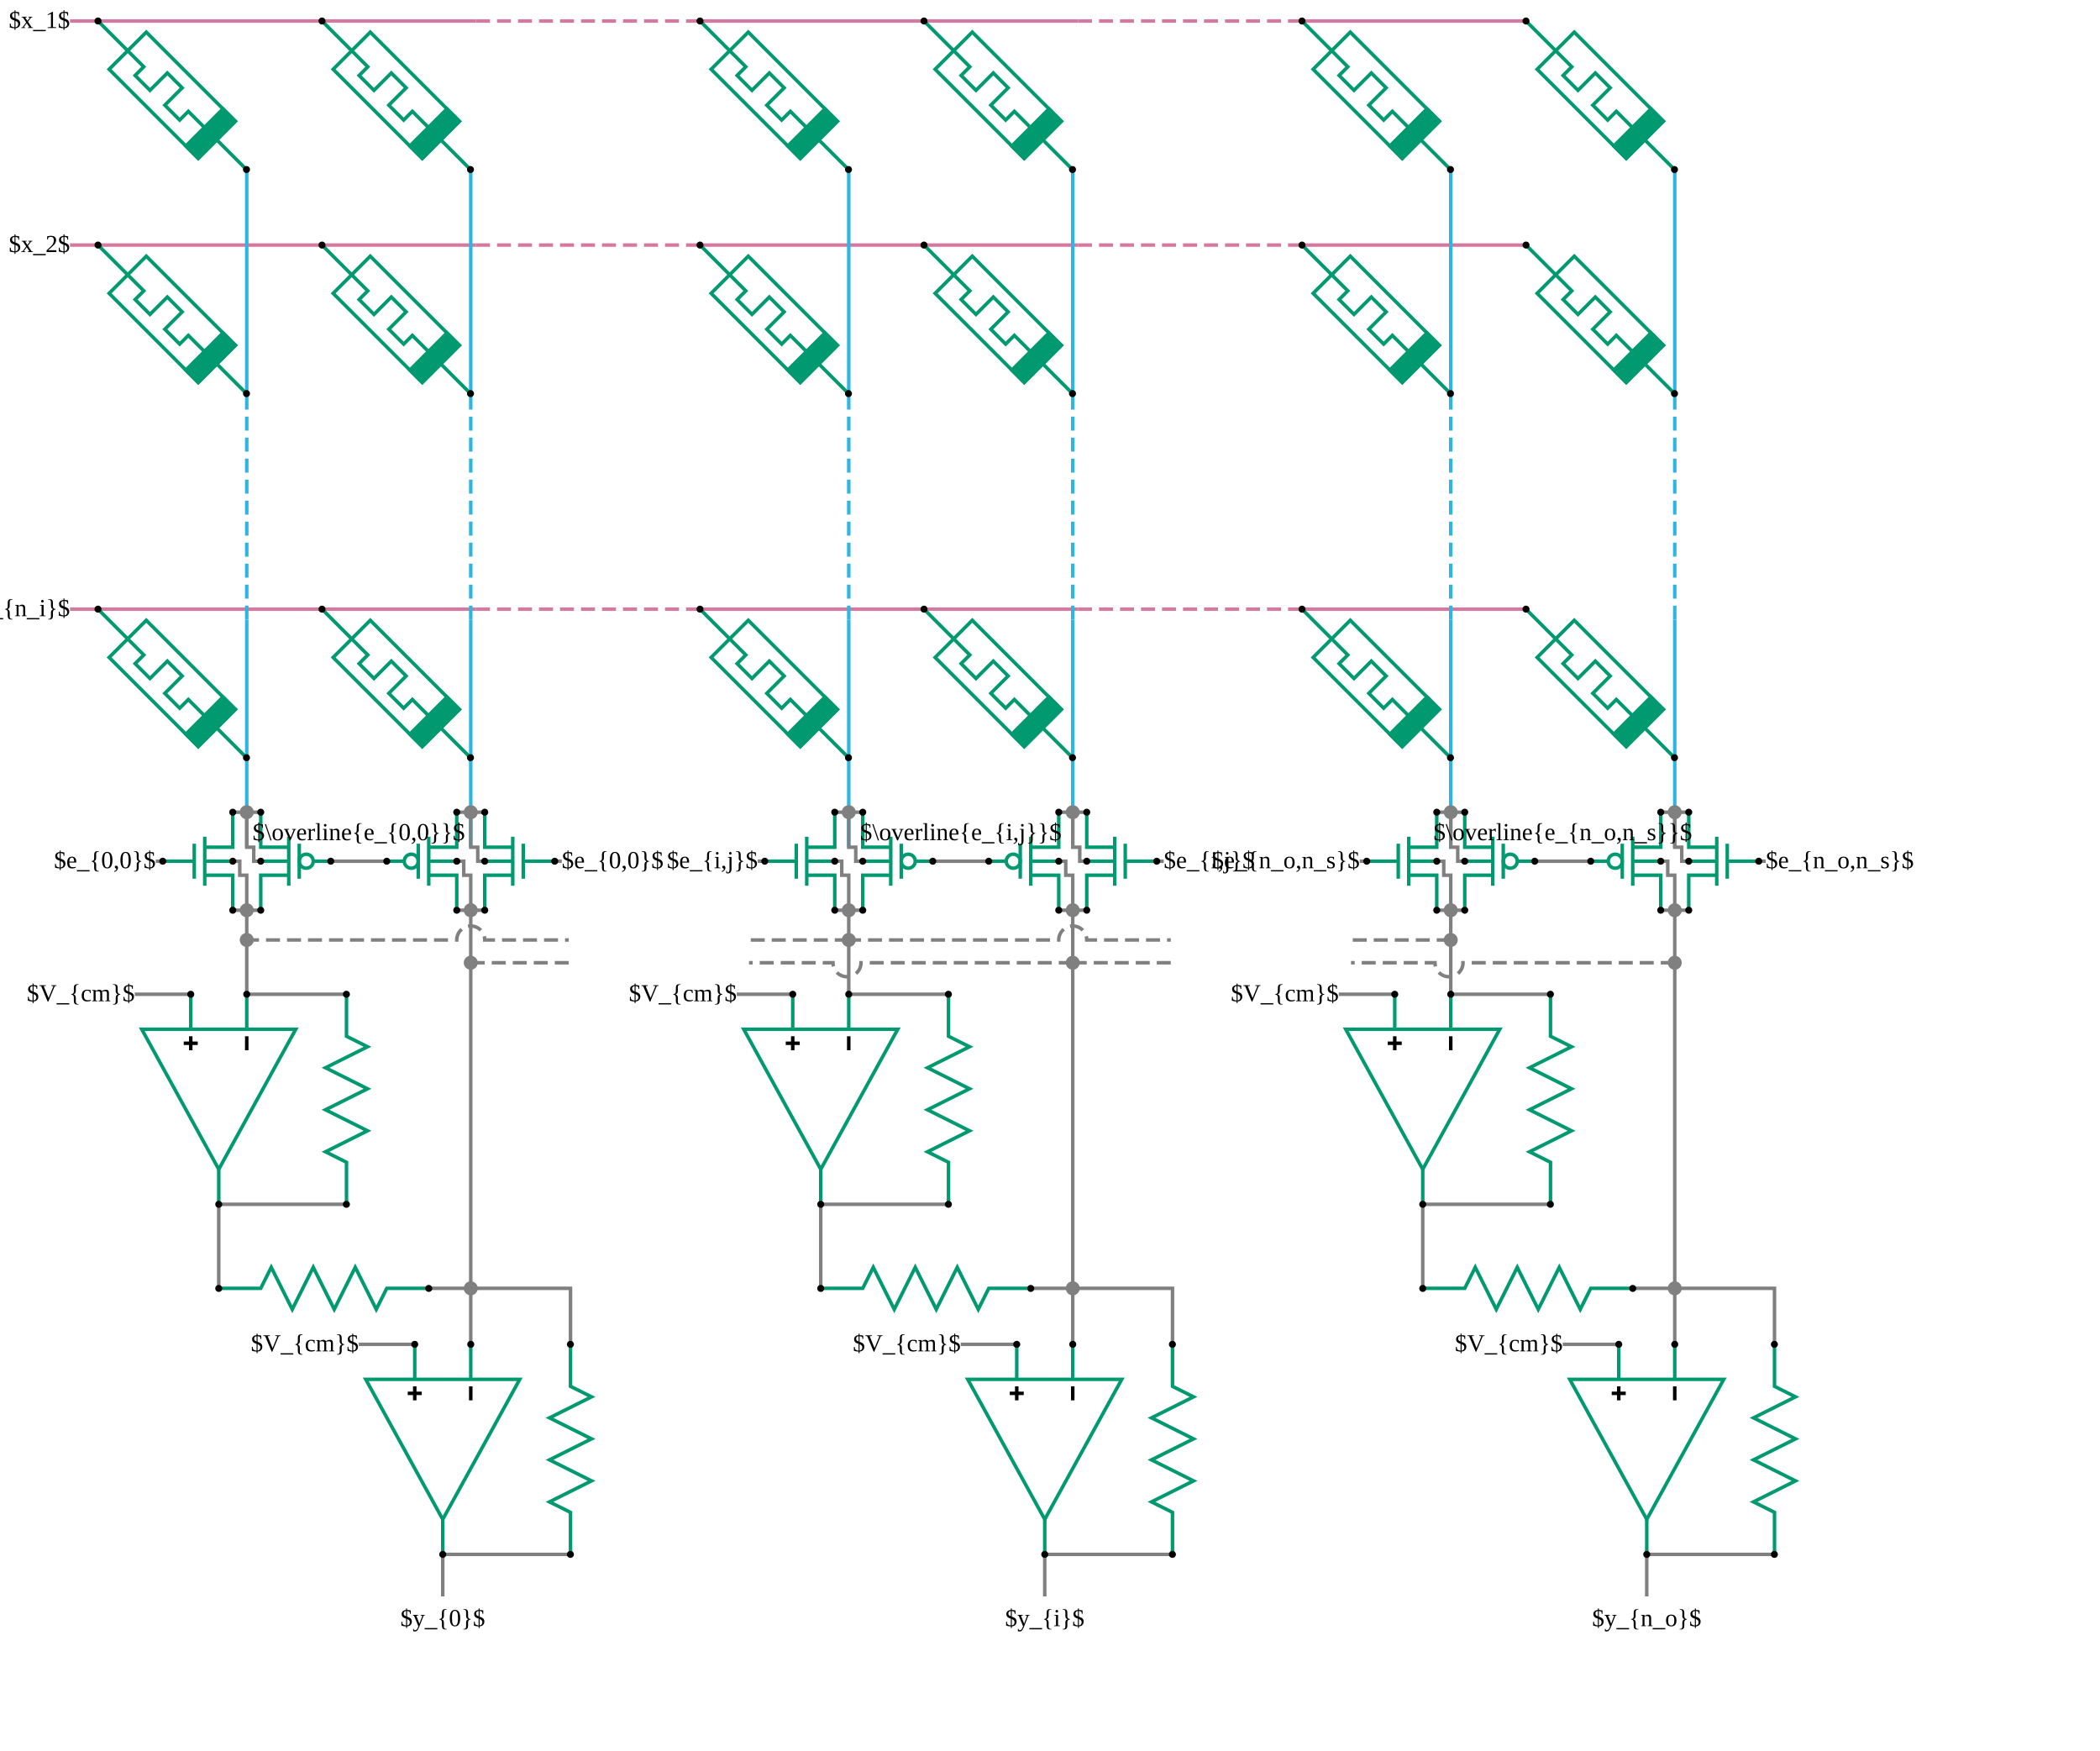
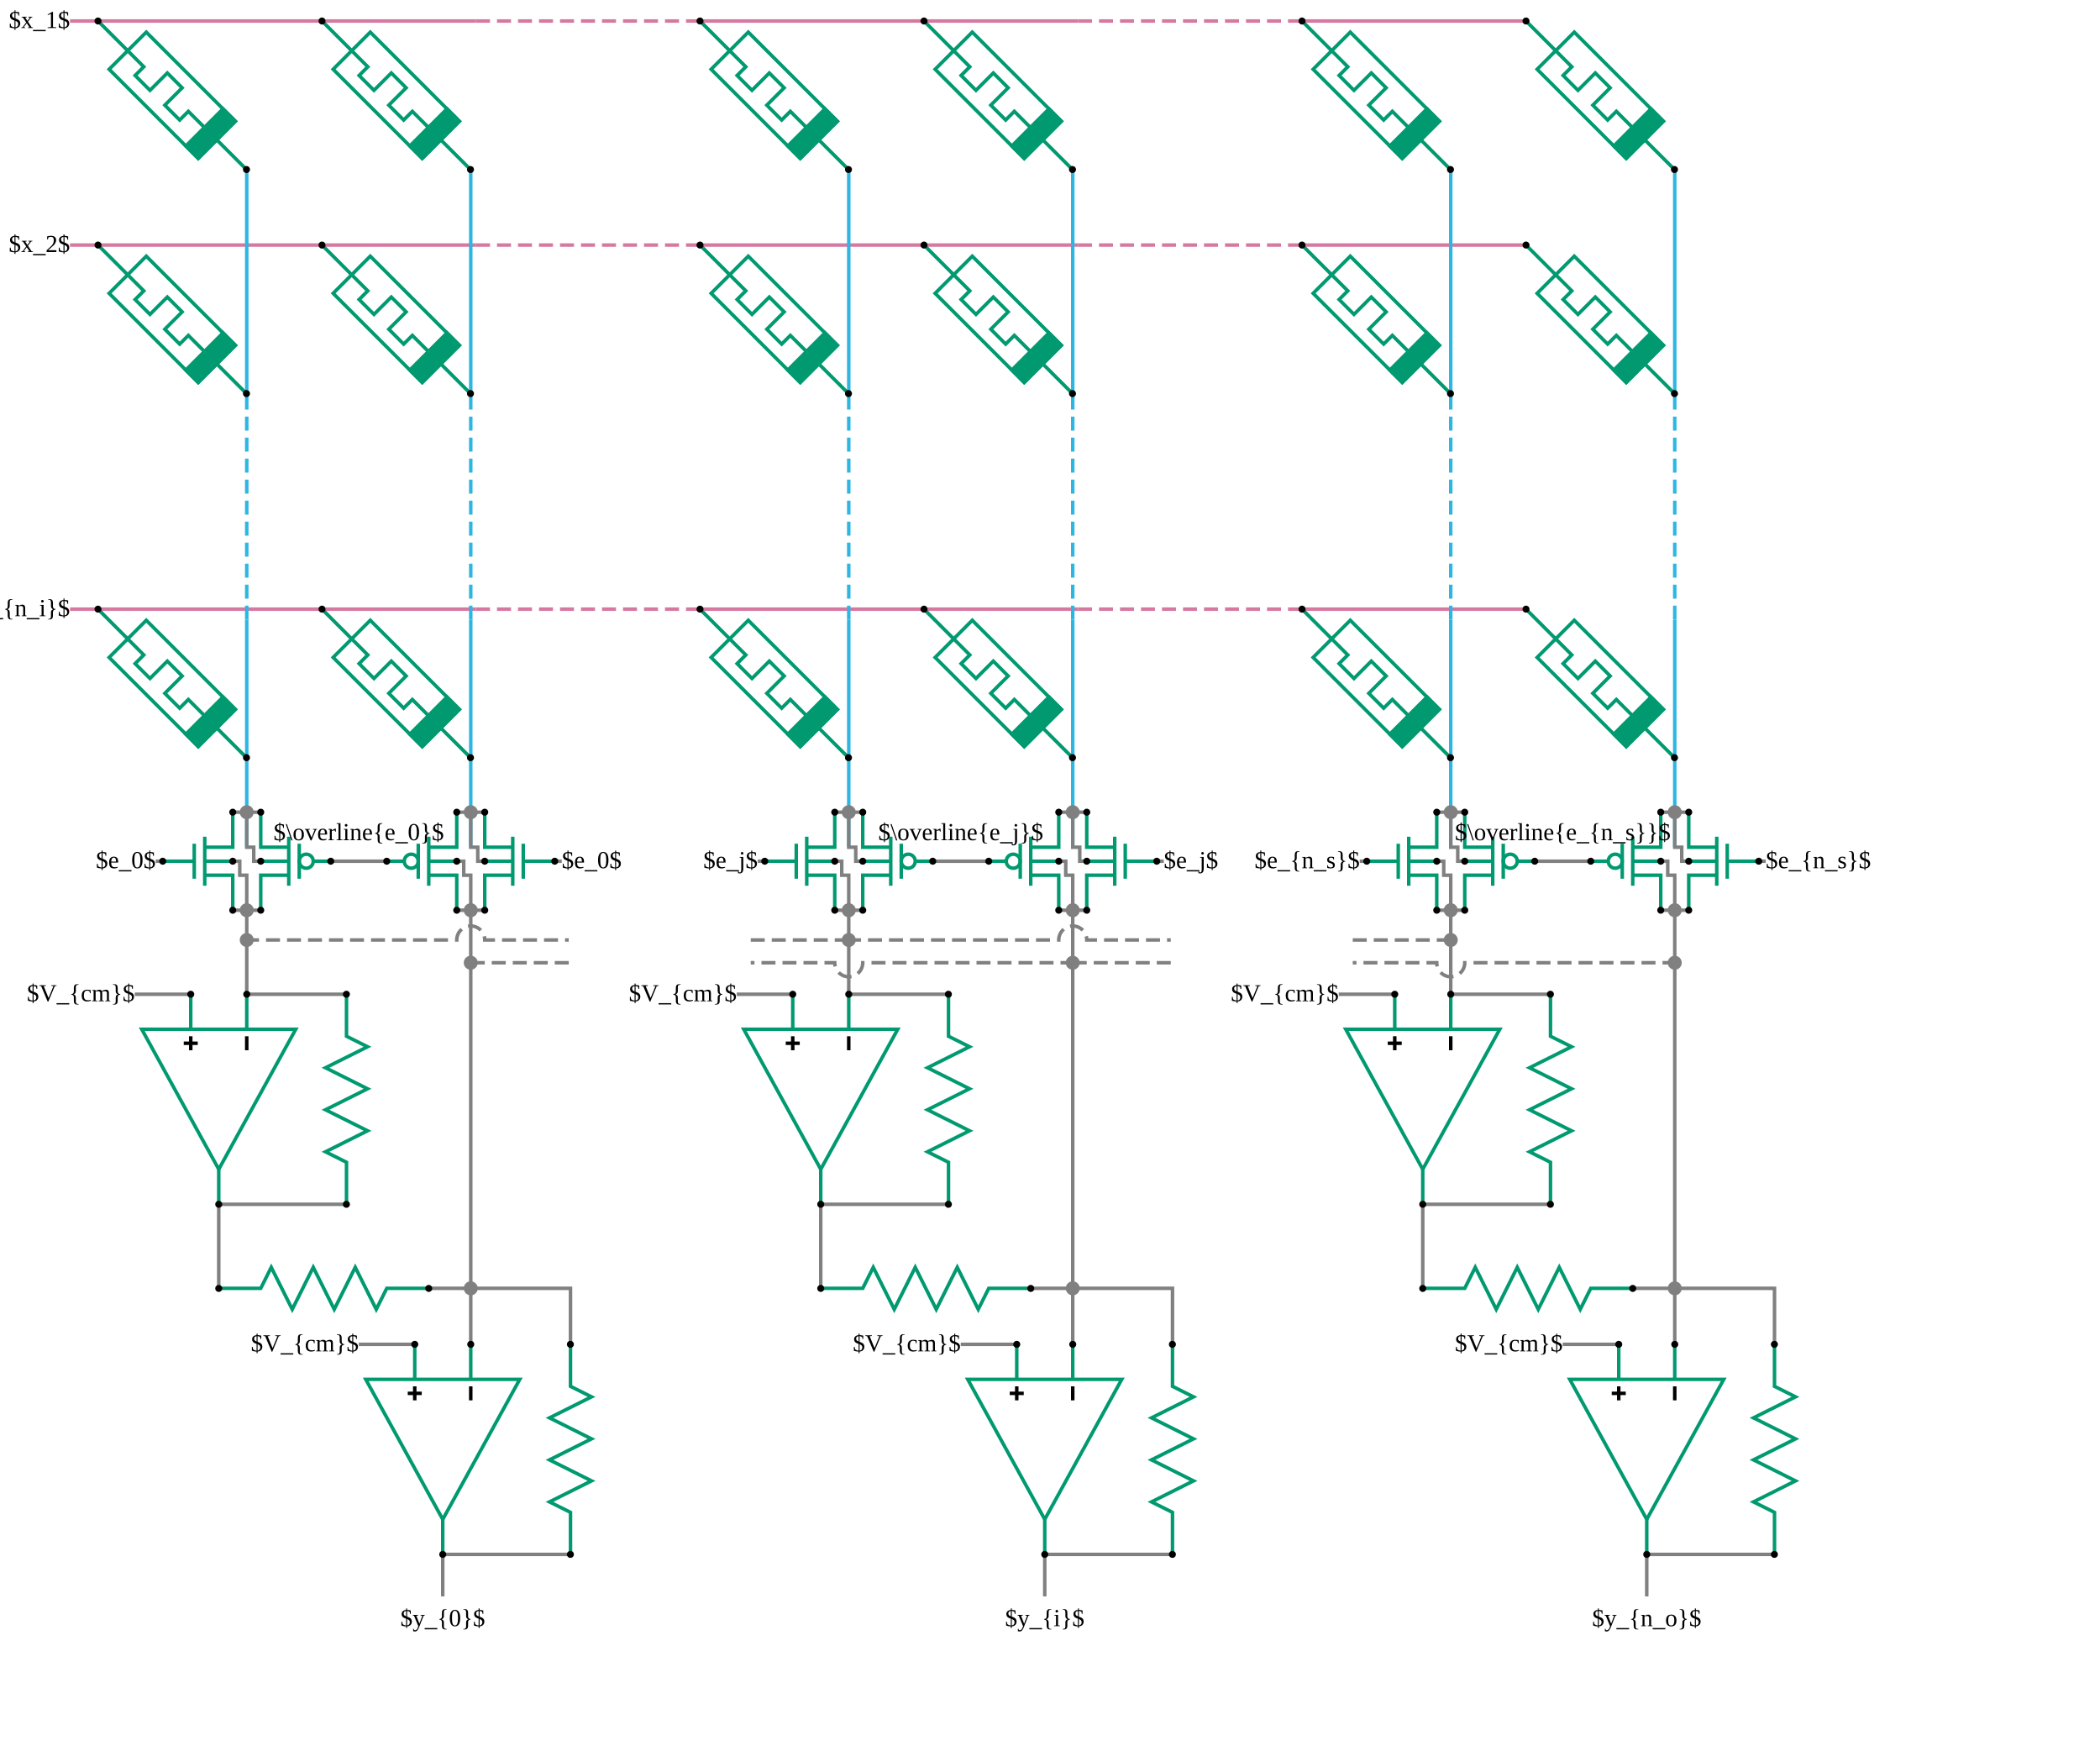
<svg xmlns="http://www.w3.org/2000/svg" xmlns:xlink="http://www.w3.org/1999/xlink" height="500" version="1.1" viewBox="0 0 600 500" width="600" id="svg708" xml:space="preserve">
  <defs id="defs585">
    <symbol id="memristor" width="64" height="16" refY="50%">
      <g id="g27">
        <path d="m 14,8 h 6.5 v 3.5 h 6 v -7 h 6 v 7 h 6 V 8 H 45" id="center" stroke="currentColor" fill="none" />
        <rect stroke="currentColor" fill="currentColor" id="inter" width="5" x="45" y="0.5" height="15" />
        <rect stroke="currentColor" fill="none" id="outer" width="36" height="15" x="14" y="0.5" />
        <line x1="2" x2="14" y1="8" y2="8" stroke="currentColor" id="line25" />
        <line x1="50" x2="62" y1="8" y2="8" stroke="currentColor" id="line26" />
        <circle fill="#000000" id="circle26" class="pin" cx="2" cy="8" r="1" />
        <circle fill="#000000" class="pin" id="circle27" cx="62" cy="8" r="1" />
      </g>
    </symbol>
    <symbol id="nmos">
      <g id="g25">
        <line x1="14" x2="14" y1="9" y2="23" stroke="currentColor" id="line19-3" />
        <line x1="2" x2="11" y1="16" y2="16" stroke="currentColor" id="line20-6" />
        <line x1="11" x2="11" y1="11" y2="21" stroke="currentColor" id="line21-7" />
        <path d="m 14,20 h 8 v 10" id="path21" fill="none" stroke="currentColor" />
        <path d="m 14,12 h 8 V 2" id="path22" fill="none" stroke="currentColor" />
        <line x1="14" x2="22" y1="16" y2="16" stroke="currentColor" id="line22-5" />
        <circle class="pin" fill="#000000" id="circle22" cx="22" cy="2" r="1" />
        <circle id="circle23" class="pin" fill="#000000" cx="22" cy="16" r="1" />
        <circle id="circle24" class="pin" fill="#000000" cx="2" cy="16" r="1" />
        <circle class="pin" fill="#000000" cx="22" cy="30" r="1" id="circle25" />
      </g>
    </symbol>
    <symbol id="pmos">
      <g id="g19">
        <line x1="14" x2="14" y1="9" y2="23" stroke="currentColor" id="semiCond" />
        <line x1="2" x2="7" y1="16" y2="16" stroke="currentColor" id="gateIn" />
        <line x1="11" x2="11" y1="11" y2="21" stroke="currentColor" id="gate" />
        <path d="m 14,20 h 8 v 10" id="path18" fill="none" stroke="currentColor" />
        <path d="m 14,12 h 8 V 2" id="drain" fill="none" stroke="currentColor" />
        <line x1="14" x2="22" y1="16" y2="16" stroke="currentColor" id="bulkIn" />
        <circle id="circle21294" cx="9" cy="16" r="2" fill="none" stroke="currentColor" />
        <circle class="pin" fill="#000000" id="drainPin" cx="22" cy="2" r="1" />
        <circle id="bulkPin" class="pin" fill="#000000" cx="22" cy="16" r="1" />
        <circle id="gatePin" class="pin" fill="#000000" cx="2" cy="16" r="1" />
        <circle class="pin" fill="#000000" cx="22" cy="30" r="1" id="sourcePin" />
      </g>
    </symbol>
    <symbol id="opamp">
      <g id="g23">
        <line x1="2" x2="12" y1="32" y2="32" stroke="currentColor" id="pos" />
        <line x1="2" x2="12" y1="16" y2="16" stroke="currentColor" id="line21-3" />
        <path d="M 12,2 V 46 L 52,24 Z" id="path21-6" fill="none" stroke="currentColor" />
        <line x1="52" x2="62" y1="24" y2="24" stroke="currentColor" id="line22-7" />
        <g id="plus">
          <line x1="14" x2="18" y1="32" y2="32" stroke="#000000" id="line105596" />
          <line x1="16" x2="16" y1="30" y2="34" stroke="#000000" id="line105598" />
        </g>
        <line x1="14" x2="18" y1="16" y2="16" stroke="#000000" id="minus" />
        <circle id="plusPin" class="pin" cx="2" cy="32" r="1" />
        <circle id="circle22-5" class="pin" cx="2" cy="16" r="1" />
        <circle id="circle23-3" class="pin" cx="62" cy="24" r="1" />
        <rect id="rect23" width="64" height="48" x="0" y="0" fill="none" stroke="none" />
      </g>
    </symbol>
    <symbol id="resistor" width="64" height="16">
      <g id="g18">
        <path d="m 2,8 h 12 l 3,-6 6,12 6,-12 6,12 6,-12 6,12 3,-6 h 12" id="res" fill="none" stroke="currentColor" />
        <circle id="posPin" fill="#000000" class="pin" cx="2" cy="8.029" r="1" />
        <circle class="pin" fill="#000000" id="circle17" cx="62" cy="8.029" r="1" />
        <rect id="rect17" width="64" height="16" x="0" y="0" fill="none" stroke="none" />
      </g>
    </symbol>
    <symbol id="dcmos" width="116" height="32">
      <g color="#808080" id="g2">
        <line x1="22" x2="30" y1="2" y2="2" stroke="currentColor" id="line25-3" />
        <line x1="22" x2="30" y1="30" y2="30" stroke="currentColor" id="line1" />
        <path d="m 22,16 h 2 v 4 h 2 v 10" id="path2" fill="none" stroke="currentColor" />
        <path d="M 30,16 H 28 V 12 H 26 V 2" id="path3" fill="none" stroke="currentColor" />
        <circle fill="currentColor" stroke="none" id="circle11" cx="26" cy="2" r="2" />
        <circle fill="currentColor" stroke="none" id="circle1" cx="26" cy="30" r="2" />
        <circle fill="currentColor" stroke="none" id="circle2" cx="90" cy="2" r="2" />
        <circle fill="currentColor" stroke="none" id="circle3" cx="90" cy="30" r="2" />
        <line x1="86" x2="94" y1="2" y2="2" stroke="currentColor" id="line3" />
        <line x1="86" x2="94" y1="30" y2="30" stroke="currentColor" id="line4" />
        <path d="m 86,16 h 2 v 4 h 2 v 10" id="path4" fill="none" stroke="currentColor" />
        <path d="M 94,16 H 92 V 12 H 90 V 2" id="path5" fill="none" stroke="currentColor" />
        <path d="M 50,16 H 66" id="path6" fill="none" stroke="currentColor" />
        <line x1="2" x2="0" y1="16" y2="16" stroke="currentColor" id="line6" />
        <line x1="116" x2="114" y1="16" y2="16" stroke="currentColor" id="line2-6" />
      </g>
      <g color="#009970" id="g3">
        <use xlink:href="#nmos" id="use1-7" x="0" y="0" />
        <use xlink:href="#pmos" id="use1-6" transform="scale(-1,1)" y="0" x="-52" />
        <use xlink:href="#nmos" id="use1" x="-116" y="0" transform="scale(-1,1)" />
        <use xlink:href="#pmos" id="use2" y="0" x="64" />
      </g>
    </symbol>
  </defs>
  <style id="style6" />
  <g id="wires0" color="#808080">
    <line x1="38.5" y1="284" x2="54.5" y2="284" stroke="currentColor" id="line34" />
    <path d="m 70.5,260 v 24 H 99" id="path34" stroke="currentColor" fill="none" />
    <path d="M 99,344 H 62.5 v 24" id="path35" stroke="currentColor" fill="none" />
    <path d="M 134.5,260 V 384" id="path7" stroke="currentColor" fill="none" />
    <path d="m 118.5,384 h -16" id="path33" stroke="currentColor" fill="none" />
    <path d="m 163,444 h -36.5 v 12" id="path36" stroke="currentColor" fill="none" />
    <path d="M 122.5,368 H 163 v 16" id="path24" stroke="currentColor" fill="none" />
    <circle fill="currentColor" stroke="none" id="circle40" cx="134.5" cy="275" r="2" />
    <circle fill="currentColor" stroke="none" id="circle41" cx="70.5" cy="268.5" r="2" />
    <circle fill="currentColor" stroke="none" id="circle11-5" cx="134.5" cy="368" r="2" />
    <path d="m 70,268.5 h 60.5 a 4,4 0 0 1 8,0 h 24" id="path63" stroke="currentColor" fill="none" stroke-dasharray="4 2" />
    <path d="m 134.5,275 h 28" id="path64" stroke="currentColor" fill="none" stroke-dasharray="4, 2" />
    <text stroke="none" fill="#000000" font-size="7px" x="38.5" y="286" id="text72" text-anchor="end">$V_{cm}$</text>
    <text stroke="none" fill="#000000" font-size="7px" x="102.5" y="386" id="text73" text-anchor="end">$V_{cm}$</text>
    <text stroke="none" fill="#000000" font-size="7px" x="126.5" y="464.5" id="text74" text-anchor="middle">$y_{0}$</text>
  </g>
  <g id="wires1" color="#808080">
    <line x1="210.5" y1="284" x2="226.5" y2="284" stroke="currentColor" id="line24" />
    <path d="m 242.5,260 v 24 H 271" id="path25" stroke="currentColor" fill="none" />
    <path d="m 271,344 h -36.5 v 24" id="path26" stroke="currentColor" fill="none" />
    <path d="M 306.5,260 V 384" id="path27" stroke="currentColor" fill="none" />
    <path d="m 290.5,384 h -16" id="path28" stroke="currentColor" fill="none" />
    <path d="m 335,444 h -36.5 v 12" id="path29" stroke="currentColor" fill="none" />
    <path d="M 294.5,368 H 335 v 16" id="path30" stroke="currentColor" fill="none" />
    <circle fill="currentColor" stroke="none" id="circle30" cx="306.5" cy="368" r="2" />
    <circle fill="currentColor" stroke="none" id="circle38" cx="306.5" cy="275" r="2" />
    <circle fill="currentColor" stroke="none" id="circle39" cx="242.5" cy="268.5" r="2" />
    <path d="m 242.5,268.5 h -28" id="path37" stroke="currentColor" fill="none" stroke-dasharray="4 2" />
-     <path d="m 306.5,275 h -60.5 a 4,4 0 0 1 -8,0 h -24" id="path61" stroke="currentColor" fill="none" stroke-dasharray="4, 2" />
+     <path d="m 307,275 h -60.5 a 4,4 0 0 1 -8,0 h -24" id="path61" stroke="currentColor" fill="none" stroke-dasharray="4, 2" />
    <path d="m 242,268.5 h 60.5 a 4,4 0 0 1 8,0 h 24" id="path65" stroke="currentColor" fill="none" stroke-dasharray="4, 2" />
    <path d="m 306.5,275 h 28" id="path66" stroke="currentColor" fill="none" stroke-dasharray="4, 2" />
    <text stroke="none" fill="#000000" font-size="7px" x="210.5" y="286" id="text75" text-anchor="end">$V_{cm}$</text>
    <text stroke="none" fill="#000000" font-size="7px" x="274.5" y="386" id="text76" text-anchor="end">$V_{cm}$</text>
    <text stroke="none" fill="#000000" font-size="7px" x="298.5" y="464.5" id="text77" text-anchor="middle">$y_{i}$</text>
  </g>
  <g id="wires2" color="#808080">
    <line x1="382.5" y1="284" x2="398.5" y2="284" stroke="currentColor" id="line77" />
    <path d="m 414.5,260 v 24 h 28.5" id="path77" stroke="currentColor" fill="none" />
    <path d="m 443,344 h -36.5 v 24" id="path78" stroke="currentColor" fill="none" />
    <path d="M 478.5,260 V 384" id="path79" stroke="currentColor" fill="none" />
    <path d="m 462.5,384 h -16" id="path80" stroke="currentColor" fill="none" />
    <path d="m 507,444 h -36.5 v 12" id="path81" stroke="currentColor" fill="none" />
    <path d="m 466.5,368 h 40.5 v 16" id="path82" stroke="currentColor" fill="none" />
    <circle fill="currentColor" stroke="none" id="circle82" cx="478.5" cy="368" r="2" />
    <circle fill="currentColor" stroke="none" id="circle83" cx="478.5" cy="275" r="2" />
    <circle fill="currentColor" stroke="none" id="circle84" cx="414.5" cy="268.5" r="2" />
    <path d="m 414.5,268.5 h -28" id="path84" stroke="currentColor" fill="none" stroke-dasharray="4, 2" />
-     <path d="m 478.5,275 h -60.5 a 4,4 0 0 1 -8,0 h -24" id="path85" stroke="currentColor" fill="none" stroke-dasharray="4, 2" />
+     <path d="m 479,275 h -60.5 a 4,4 0 0 1 -8,0 h -24" id="path85" stroke="currentColor" fill="none" stroke-dasharray="4, 2" />
    <text stroke="none" fill="#000000" font-size="7px" x="382.5" y="286" id="text87" text-anchor="end">$V_{cm}$</text>
    <text stroke="none" fill="#000000" font-size="7px" x="446.5" y="386" id="text88" text-anchor="end">$V_{cm}$</text>
    <text stroke="none" fill="#000000" font-size="7px" x="470.5" y="464.5" id="text89" text-anchor="middle">$y_{n_o}$</text>
  </g>
-   <path d="m 474.5,270 v 24 h -104 -64" id="path38" stroke="currentColor" fill="none" style="display:none" />
  <g id="voltLines" color="#d579a0">
    <text stroke="none" fill="#000000" font-size="7px" x="20" y="8" id="textV1" text-anchor="end">$x_1$</text>
    <text stroke="none" fill="#000000" font-size="7px" x="20" y="72" id="textV2" text-anchor="end">$x_2$</text>
    <text stroke="none" fill="#000000" font-size="7px" x="20" y="176" id="text45" text-anchor="end">$x_{n_i}$</text>
    <g id="voltline1">
      <line x1="20" y1="6" x2="136" y2="6" stroke="currentColor" id="V1" />
      <line x1="136" y1="6" x2="200" y2="6" stroke="currentColor" id="line49" stroke-dasharray="4, 2" />
      <line x1="200" y1="6" x2="308" y2="6" stroke="currentColor" id="line48" />
      <line x1="308" y1="6" x2="372" y2="6" stroke="currentColor" id="line7" stroke-dasharray="4, 2" />
      <line x1="372" y1="6" x2="436" y2="6" stroke="currentColor" id="line2" />
    </g>
    <g id="voltline2">
      <line x1="20" y1="70" x2="136" y2="70" stroke="currentColor" id="line50" />
      <line x1="136" y1="70" x2="200" y2="70" stroke="currentColor" id="line51" stroke-dasharray="4, 2" />
      <line x1="200" y1="70" x2="308" y2="70" stroke="currentColor" id="line52" />
      <line x1="308" y1="70" x2="372" y2="70" stroke="currentColor" id="line53" stroke-dasharray="4, 2" />
      <line x1="372" y1="70" x2="436" y2="70" stroke="currentColor" id="line54" />
    </g>
    <g id="voltline3">
      <line x1="20" y1="174" x2="136" y2="174" stroke="currentColor" id="line55" />
      <line x1="136" y1="174" x2="200" y2="174" stroke="currentColor" id="line56" stroke-dasharray="4, 2" />
      <line x1="200" y1="174" x2="308" y2="174" stroke="currentColor" id="line57" />
      <line x1="308" y1="174" x2="372" y2="174" stroke="currentColor" id="line58" stroke-dasharray="4, 2" />
      <line x1="372" y1="174" x2="436" y2="174" stroke="currentColor" id="line59" />
    </g>
  </g>
  <g id="currentLines" color="#2db6e2">
    <g id="curline1">
      <line x1="70.5" y1="48" x2="70.5" y2="113" stroke="currentColor" id="I1" />
      <line x1="70.5" y1="113" x2="70.5" y2="177" stroke="currentColor" id="line14" stroke-dasharray="4, 2" style="stroke-width:1" />
      <line x1="70.5" y1="177" x2="70.5" y2="242" stroke="currentColor" id="line15" />
    </g>
    <g id="curline2">
      <line x1="134.5" y1="48" x2="134.5" y2="113" stroke="currentColor" id="line5" />
      <line x1="134.5" y1="113" x2="134.5" y2="177" stroke="currentColor" id="line8" stroke-dasharray="4, 2" style="stroke-width:1" />
      <line x1="134.5" y1="177" x2="134.5" y2="242" stroke="currentColor" id="line9" />
    </g>
    <g id="curline3">
      <line x1="242.5" y1="48" x2="242.5" y2="113" stroke="currentColor" id="line10" />
      <line x1="242.5" y1="113" x2="242.5" y2="177" stroke="currentColor" id="line11" stroke-dasharray="4, 2" style="stroke-width:1" />
      <line x1="242.5" y1="177" x2="242.5" y2="242" stroke="currentColor" id="line12" />
    </g>
    <g id="curline4">
      <line x1="306.5" y1="48" x2="306.5" y2="113" stroke="currentColor" id="line13" />
      <line x1="306.5" y1="113" x2="306.5" y2="177" stroke="currentColor" id="line16" stroke-dasharray="4, 2" style="stroke-width:1" />
      <line x1="306.5" y1="177" x2="306.5" y2="242" stroke="currentColor" id="line17" />
    </g>
    <g id="curline5">
      <line x1="414.5" y1="48" x2="414.5" y2="113" stroke="currentColor" id="line18" />
      <line x1="414.5" y1="113" x2="414.5" y2="177" stroke="currentColor" id="line19" stroke-dasharray="4, 2" style="stroke-width:1" />
      <line x1="414.5" y1="177" x2="414.5" y2="242" stroke="currentColor" id="line20" />
    </g>
    <g id="curline6">
      <line x1="478.5" y1="48" x2="478.5" y2="113" stroke="currentColor" id="line21" />
      <line x1="478.5" y1="113" x2="478.5" y2="177" stroke="currentColor" id="line22" stroke-dasharray="4, 2" style="stroke-width:1" />
      <line x1="478.5" y1="177" x2="478.5" y2="242" stroke="currentColor" id="line23" />
    </g>
  </g>
  <g id="elements" color="#009970">
    <g id="memristors">
      <use xlink:href="#memristor" x="0" y="0" id="1_1" transform="rotate(45,17.41421,38.38478)" />
      <use xlink:href="#memristor" x="0" y="0" id="1_2" transform="rotate(45,49.41421,115.6396)" />
      <use xlink:href="#memristor" x="0" y="0" id="1_3" transform="rotate(45,103.4142,246.0071)" />
      <use xlink:href="#memristor" x="0" y="0" id="1_4" transform="rotate(45,135.4142,323.262)" />
      <use xlink:href="#memristor" x="0" y="0" id="2_1" transform="rotate(45,-59.84063,70.38478)" />
      <use xlink:href="#memristor" x="0" y="0" id="2_2" transform="rotate(45,-27.84062,147.6396)" />
      <use xlink:href="#memristor" x="0" y="0" id="2_3" transform="rotate(45,26.15937,278.0072)" />
      <use xlink:href="#memristor" x="0" y="0" id="2_4" transform="rotate(45,58.15937,355.262)" />
      <use xlink:href="#memristor" x="0" y="0" id="3_1" transform="rotate(45,-185.3797,122.3848)" />
      <use xlink:href="#memristor" x="0" y="0" id="3_2" transform="rotate(45,-153.3797,199.6396)" />
      <use xlink:href="#memristor" x="0" y="0" id="3_3" transform="rotate(45,-99.37974,330.0072)" />
      <use xlink:href="#memristor" x="0" y="0" id="3_4" transform="rotate(45,-67.37974,407.262)" />
      <use xlink:href="#memristor" x="0" y="0" id="1_5" transform="rotate(45,189.4142,453.6295)" />
      <use xlink:href="#memristor" x="0" y="0" id="1_6" transform="rotate(45,221.4142,530.8843)" />
      <use xlink:href="#memristor" x="0" y="0" id="2_5" transform="rotate(45,112.1594,485.6295)" />
      <use xlink:href="#memristor" x="0" y="0" id="2_6" transform="rotate(45,144.1594,562.8843)" />
      <use xlink:href="#memristor" x="0" y="0" id="3_5" transform="rotate(45,-13.37974,537.6295)" />
      <use xlink:href="#memristor" x="0" y="0" id="3_6" transform="rotate(45,18.62026,614.8843)" />
    </g>
    <use xlink:href="#opamp" id="opamp0" transform="rotate(90,-97.75,184.25)" />
    <use xlink:href="#resistor" id="res0" transform="rotate(90,-87.5,194.5)" />
    <use xlink:href="#resistor" id="res1" x="59.5" y="328" transform="translate(1,32)" />
    <use xlink:href="#opamp" id="opamp1" transform="rotate(90,-115.75,266.25)" />
    <use xlink:href="#resistor" id="res2" transform="rotate(90,-105.5,276.5)" />
    <use xlink:href="#opamp" id="opamp2" transform="rotate(90,-11.75,270.25)" />
    <use xlink:href="#resistor" id="res3" transform="rotate(90,-1.5,280.5)" />
    <use xlink:href="#resistor" id="res4" x="59.5" y="328" transform="translate(173,32)" />
    <use xlink:href="#opamp" id="opamp3" transform="rotate(90,-29.75,352.25)" />
    <use xlink:href="#resistor" id="res5" transform="rotate(90,-19.5,362.5)" />
    <use xlink:href="#opamp" id="opamp4" transform="rotate(90,74.25,356.25)" />
    <use xlink:href="#resistor" id="res6" transform="rotate(90,84.5,366.5)" />
    <use xlink:href="#resistor" id="res7" x="59.5" y="328" transform="translate(345,32)" />
    <use xlink:href="#opamp" id="opamp5" transform="rotate(90,56.25,438.25)" />
    <use xlink:href="#resistor" id="res8" transform="rotate(90,66.5,448.5)" />
  </g>
  <g id="cmos-swicthes">
    <use xlink:href="#dcmos" id="use3" x="43.5" y="230" transform="translate(1.000093)" />
-     <text stroke="none" fill="#000000" font-size="7px" x="44.5" y="248" id="text46" text-anchor="end">$e_{0,0}$</text>
-     <text stroke="none" fill="#000000" font-size="7px" x="102.5" y="240" id="text47" text-anchor="middle">$\overline{e_{0,0}}$</text>
-     <text stroke="none" fill="#000000" font-size="7px" x="160.5" y="248" id="text48" text-anchor="begin">$e_{0,0}$</text>
+     <text stroke="none" fill="#000000" font-size="7px" x="44.5" y="248" id="text46" text-anchor="end">$e_0$</text>
+     <text stroke="none" fill="#000000" font-size="7px" x="102.5" y="240" id="text47" text-anchor="middle">$\overline{e_0}$</text>
+     <text stroke="none" fill="#000000" font-size="7px" x="160.5" y="248" id="text48" text-anchor="begin">$e_0$</text>
    <use xlink:href="#dcmos" id="use3-2" x="216.5" y="230" />
-     <text stroke="none" fill="#000000" font-size="7px" x="216.5" y="248" id="text66" text-anchor="end">$e_{i,j}$</text>
-     <text stroke="none" fill="#000000" font-size="7px" x="274.5" y="240" id="text67" text-anchor="middle">$\overline{e_{i,j}}$</text>
-     <text stroke="none" fill="#000000" font-size="7px" x="332.5" y="248" id="text68" text-anchor="begin">$e_{i,j}$</text>
+     <text stroke="none" fill="#000000" font-size="7px" x="216.5" y="248" id="text66" text-anchor="end">$e_j$</text>
+     <text stroke="none" fill="#000000" font-size="7px" x="274.5" y="240" id="text67" text-anchor="middle">$\overline{e_j}$</text>
+     <text stroke="none" fill="#000000" font-size="7px" x="332.5" y="248" id="text68" text-anchor="begin">$e_j$</text>
    <use xlink:href="#dcmos" id="use4" x="388.5" y="230" />
-     <text stroke="none" fill="#000000" font-size="7px" x="388.5" y="248" id="text69" text-anchor="end">$e_{n_o,n_s}$</text>
-     <text stroke="none" fill="#000000" font-size="7px" x="446.5" y="240" id="text70" text-anchor="middle">$\overline{e_{n_o,n_s}}$</text>
-     <text stroke="none" fill="#000000" font-size="7px" x="504.5" y="248" id="text71" text-anchor="begin">$e_{n_o,n_s}$</text>
+     <text stroke="none" fill="#000000" font-size="7px" x="388.5" y="248" id="text69" text-anchor="end">$e_{n_s}$</text>
+     <text stroke="none" fill="#000000" font-size="7px" x="446.5" y="240" id="text70" text-anchor="middle">$\overline{e_{n_s}}$</text>
+     <text stroke="none" fill="#000000" font-size="7px" x="504.5" y="248" id="text71" text-anchor="begin">$e_{n_s}$</text>
  </g>
</svg>
